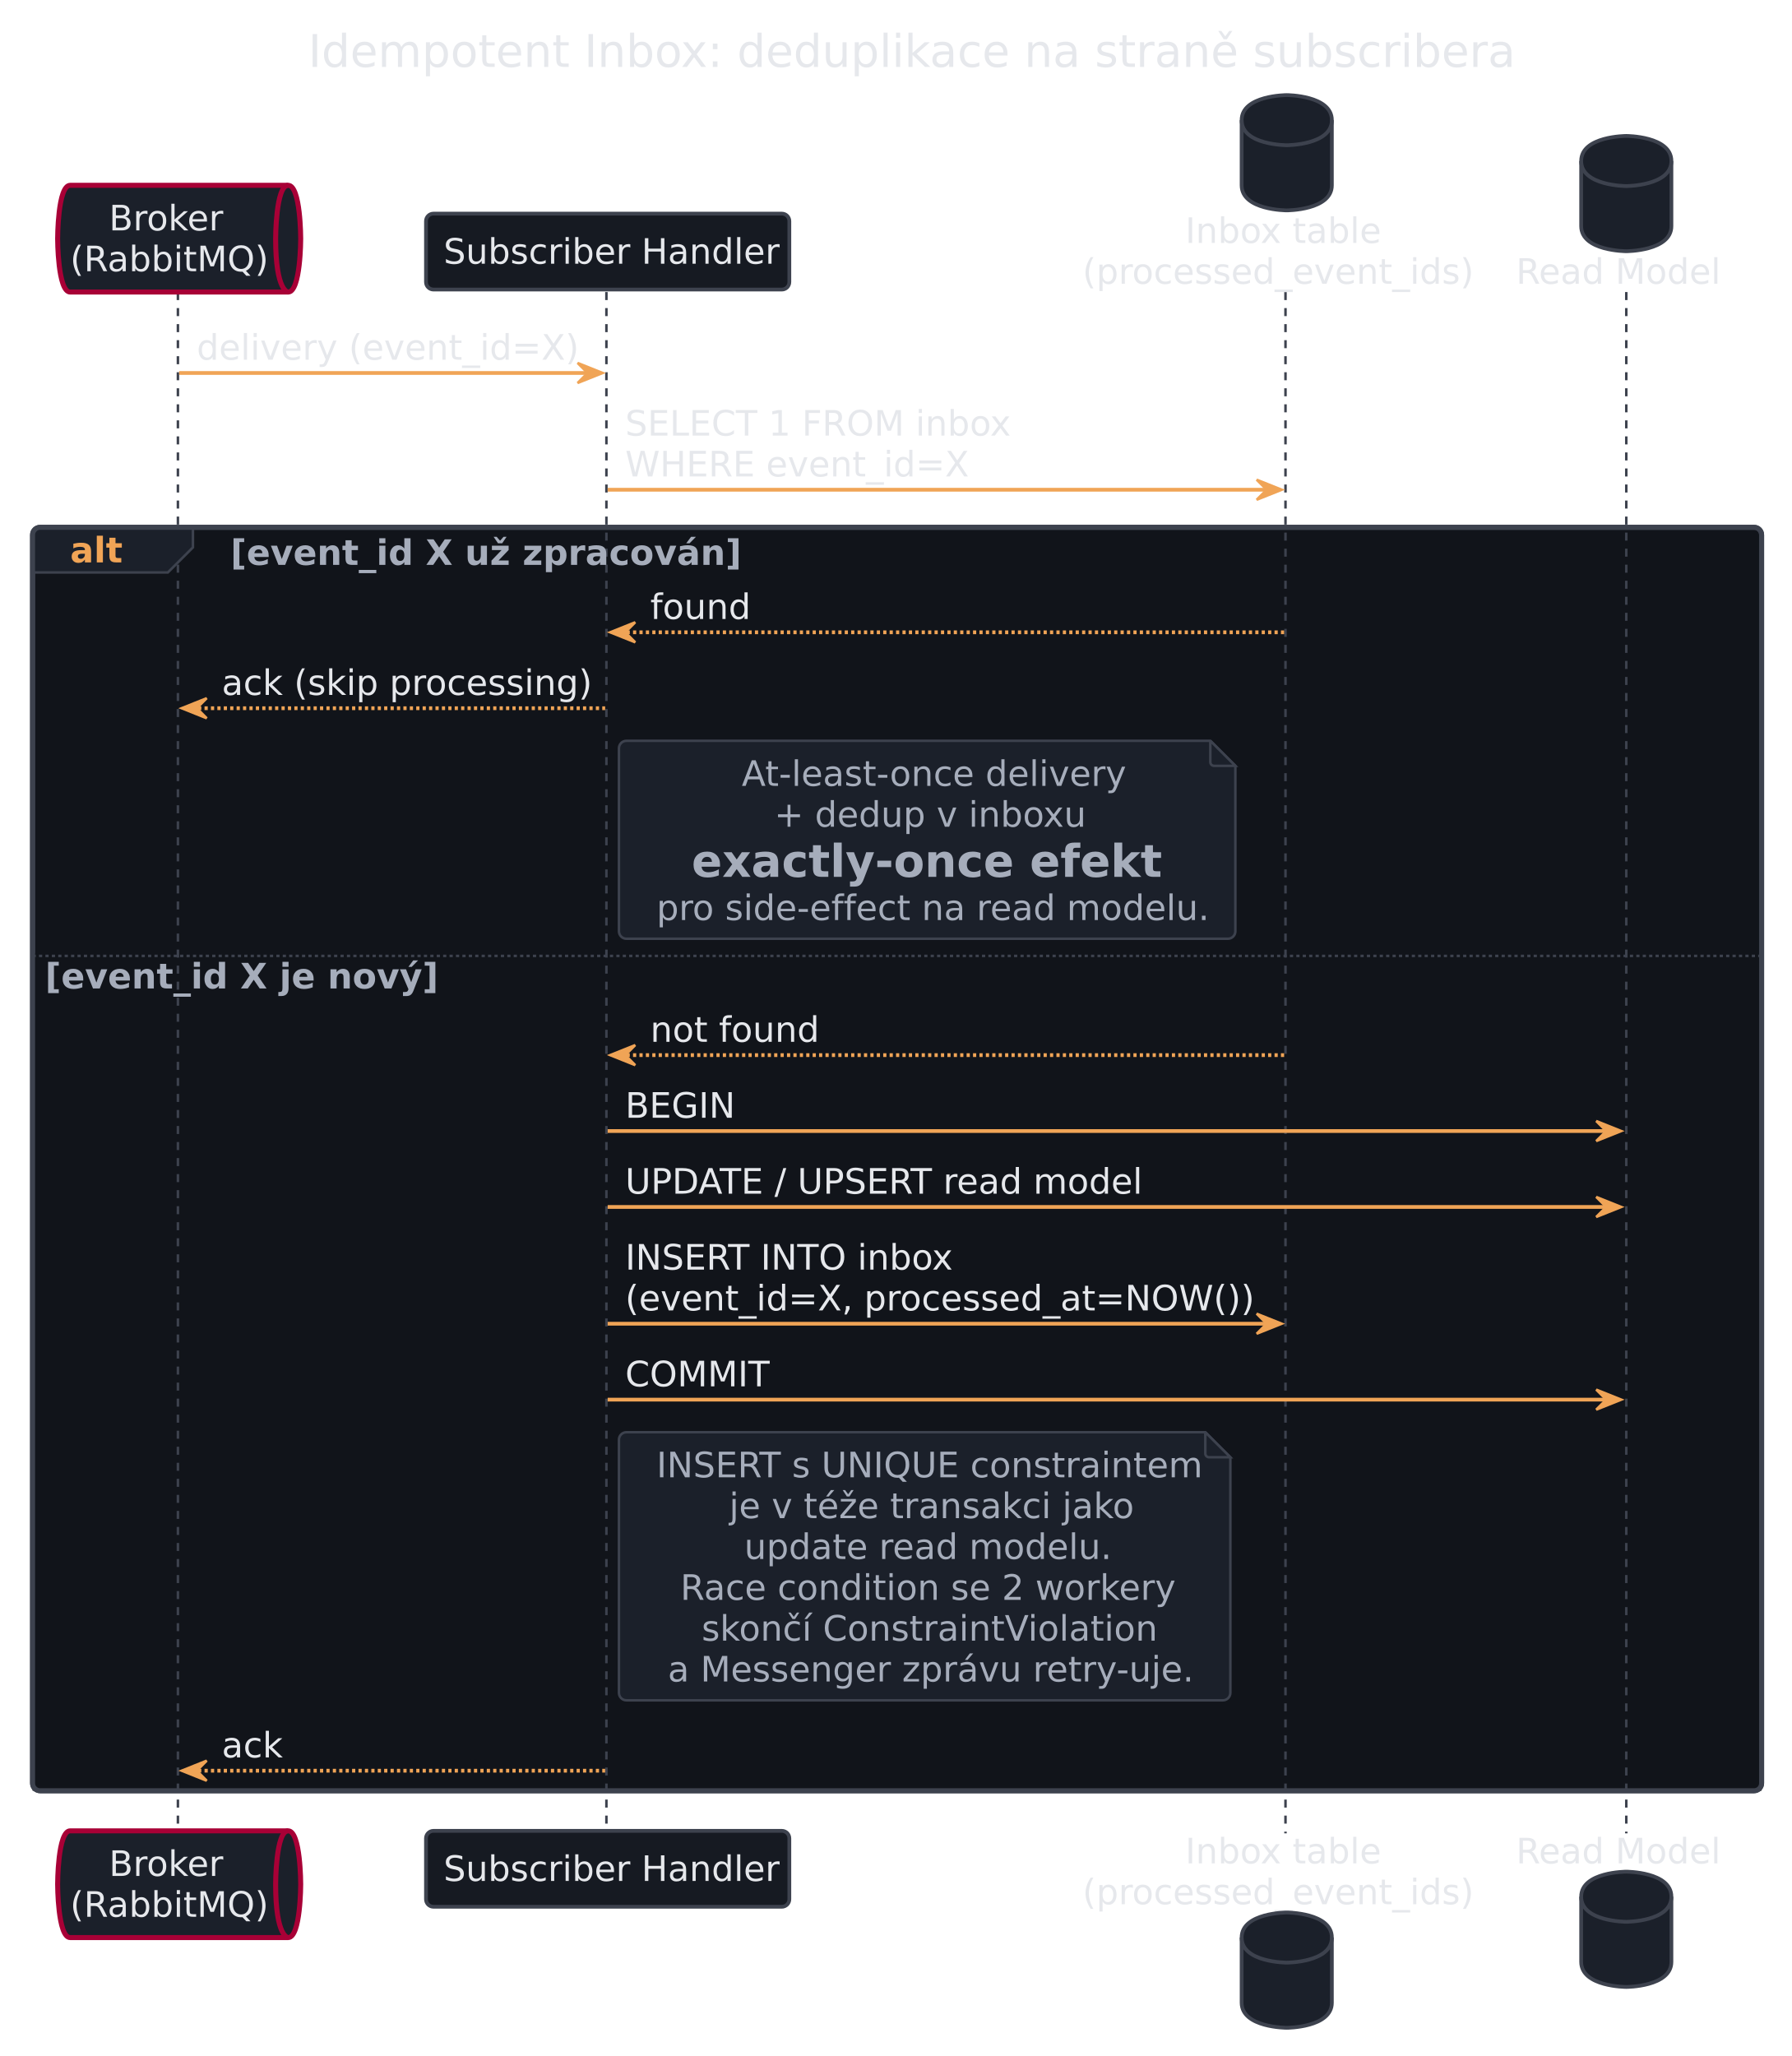
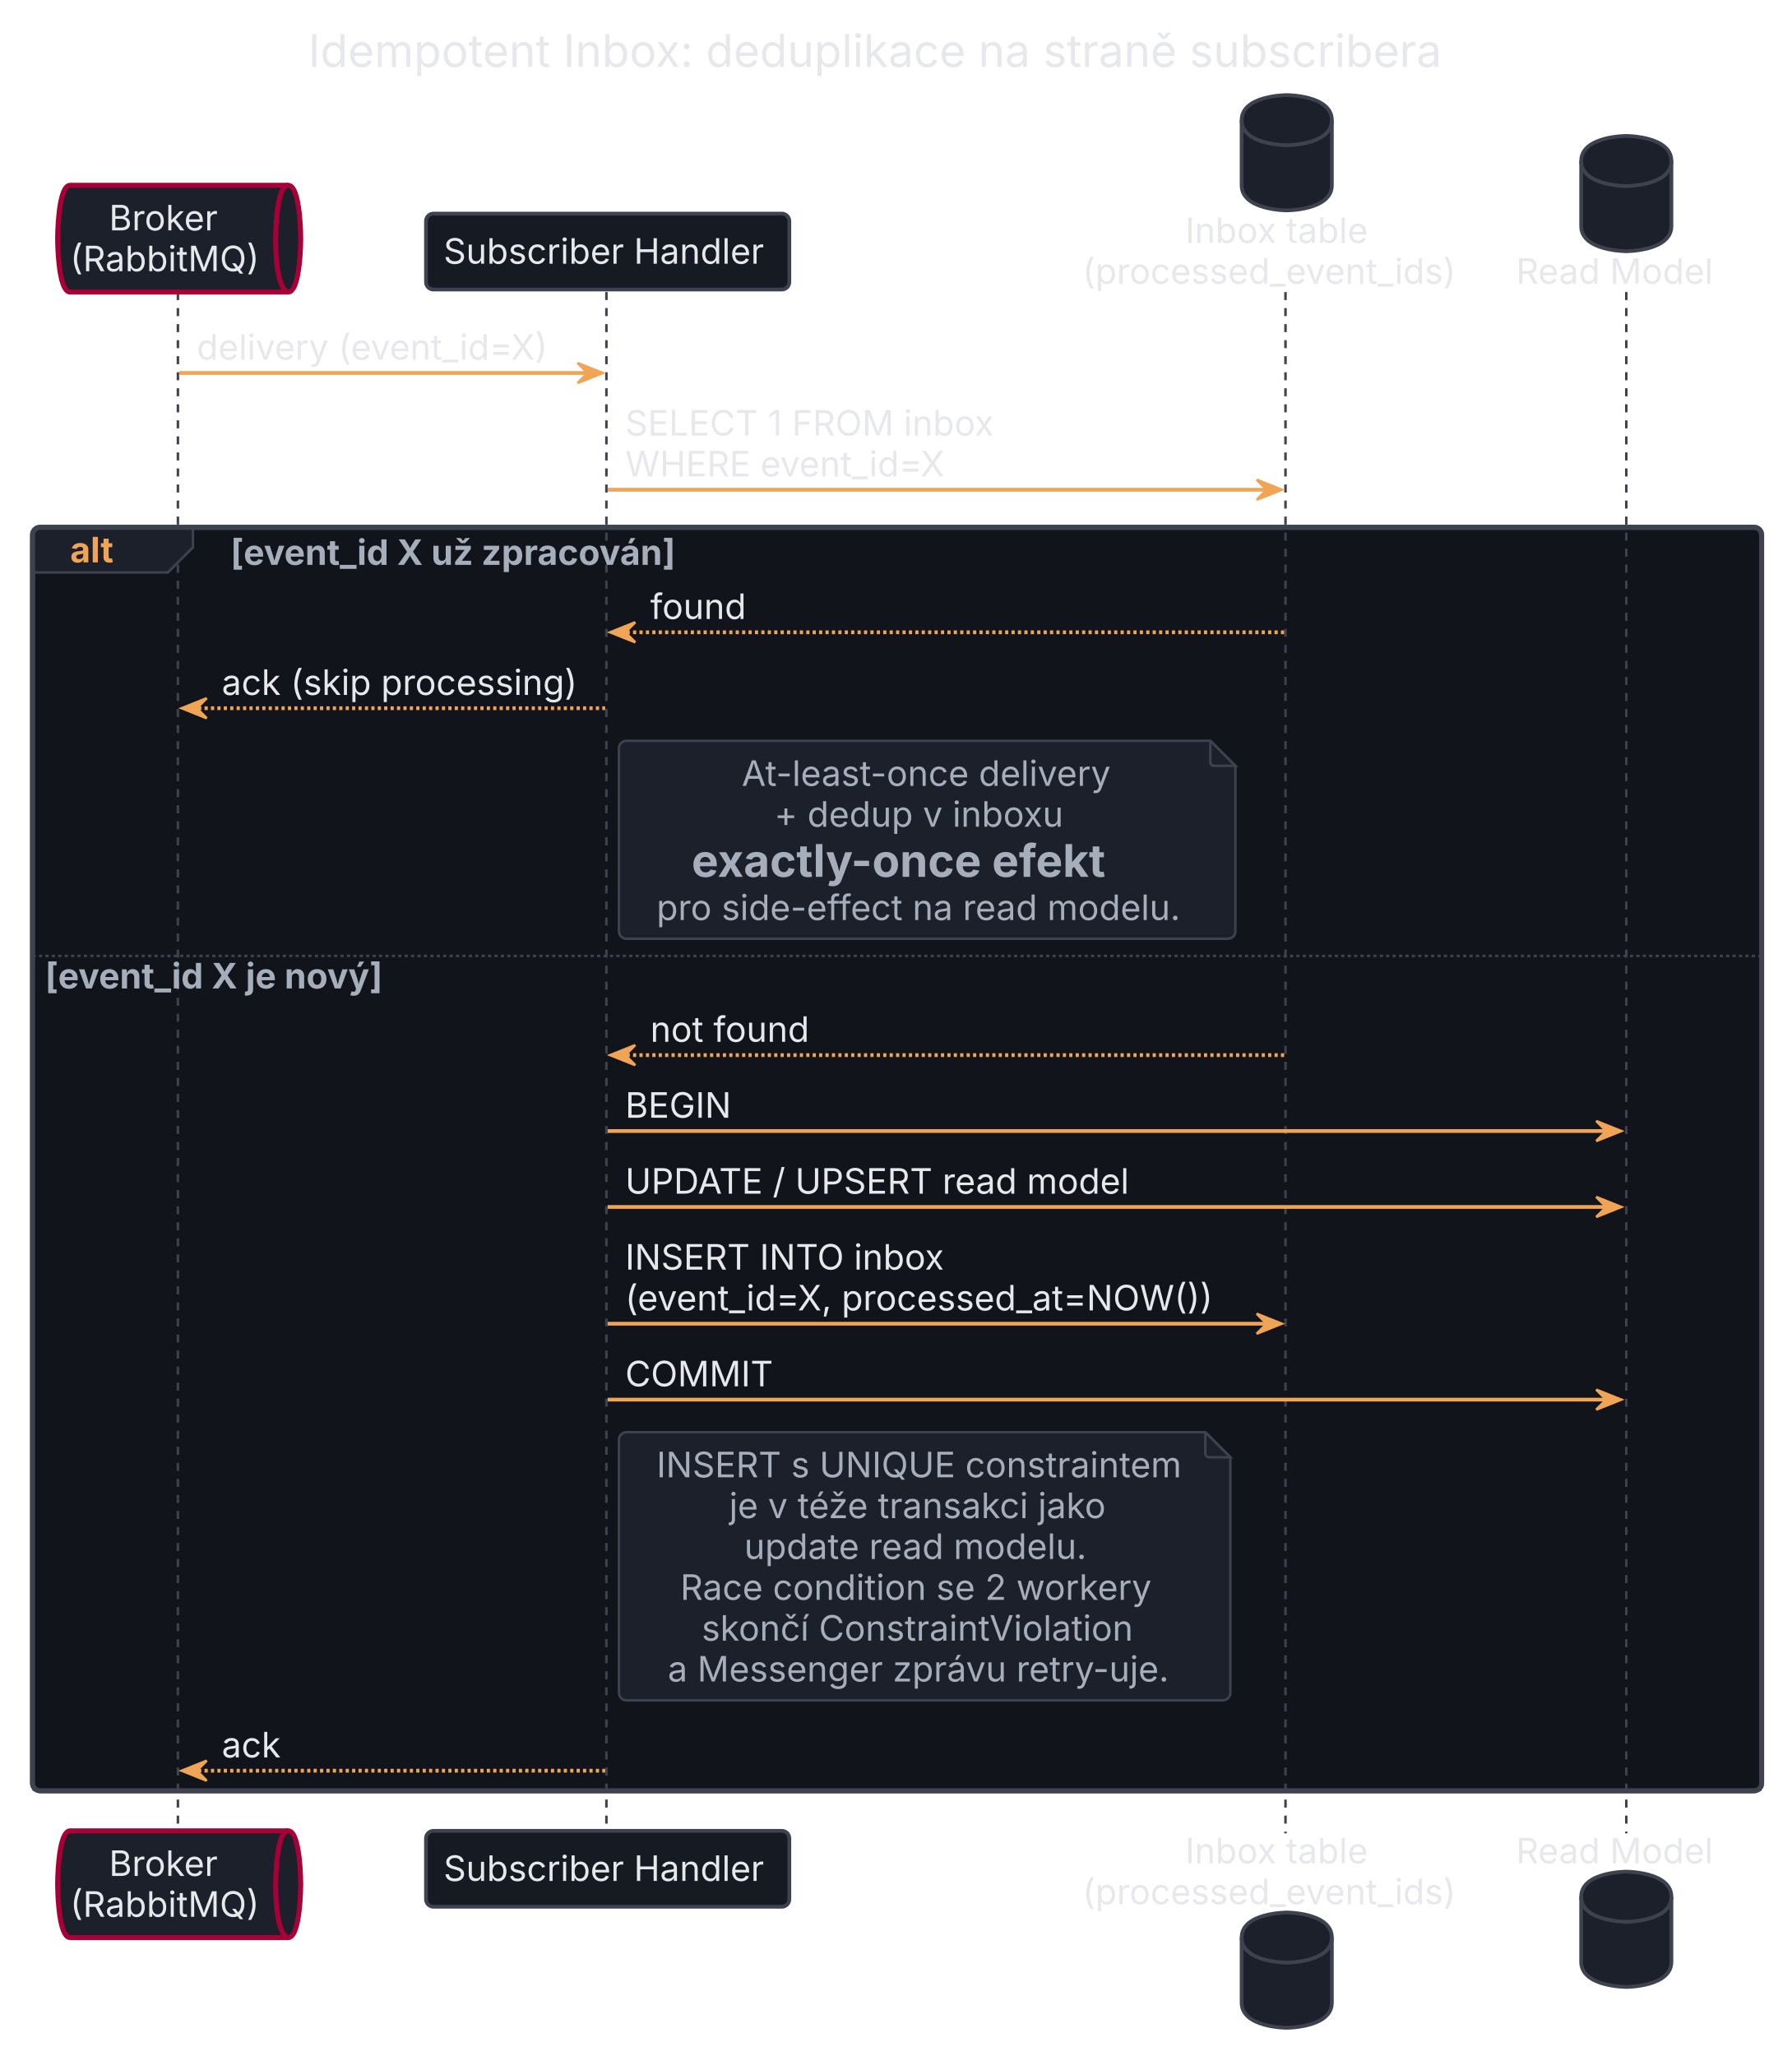
<svg xmlns="http://www.w3.org/2000/svg" contentScriptType="application/ecmascript" contentStyleType="text/css" height="1282.812px" preserveAspectRatio="none" style="width:1117px;height:1282px;background:#11141A;" version="1.1" viewBox="0 0 1117 1282" width="1117.188px" zoomAndPan="magnify">
  <defs />
  <g>
-     <text fill="#E6E8EC" font-family="DejaVu Sans" font-size="28.125" lengthAdjust="spacingAndGlyphs" textLength="734.375" x="192.188" y="41.731">Idempotent Inbox: deduplikace na straně subscribera</text>
+     <text fill="#E6E8EC" font-family="Inter, ui-sans-serif, system-ui, -apple-system, sans-serif" font-size="28.125" lengthAdjust="spacingAndGlyphs" textLength="734.375" x="192.188" y="41.731">Idempotent Inbox: deduplikace na straně subscribera</text>
    <rect fill="#11141A" height="787.793" rx="4.688" ry="4.688" style="stroke: #3D424E; stroke-width: 3.125;" width="1078.125" x="20.312" y="328.809" />
    <rect fill="#11141A" height="522.119" style="stroke: none; stroke-width: 1.562;" width="1078.125" x="20.312" y="594.482" />
    <line style="stroke: #3D424E; stroke-width: 1.562; stroke-dasharray: 5.0,5.0;" x1="110.938" x2="110.938" y1="182.105" y2="1143.164" />
    <line style="stroke: #3D424E; stroke-width: 1.562; stroke-dasharray: 5.0,5.0;" x1="378.125" x2="378.125" y1="182.105" y2="1143.164" />
    <line style="stroke: #3D424E; stroke-width: 1.562; stroke-dasharray: 5.0,5.0;" x1="801.562" x2="801.562" y1="182.105" y2="1143.164" />
    <line style="stroke: #3D424E; stroke-width: 1.562; stroke-dasharray: 5.0,5.0;" x1="1014.062" x2="1014.062" y1="182.105" y2="1143.164" />
    <path d="M43.75,115.552 L179.688,115.552 C187.5,115.552 187.5,148.828 187.5,148.828 C187.5,148.828 187.5,182.105 179.688,182.105 L43.75,182.105 C35.938,182.105 35.938,148.828 35.938,148.828 C35.938,148.828 35.938,115.552 43.75,115.552 " fill="#1B202A" style="stroke: #A80036; stroke-width: 3.125;" />
    <path d="M179.688,115.552 C171.875,115.552 171.875,148.828 171.875,148.828 C171.875,182.105 179.688,182.105 179.688,182.105 " fill="none" style="stroke: #A80036; stroke-width: 3.125;" />
-     <text fill="#E6E8EC" font-family="DejaVu Sans" font-size="21.875" lengthAdjust="spacingAndGlyphs" textLength="71.875" x="67.969" y="143.669">Broker</text>
-     <text fill="#E6E8EC" font-family="DejaVu Sans" font-size="21.875" lengthAdjust="spacingAndGlyphs" textLength="120.312" x="43.75" y="169.133">(RabbitMQ)</text>
+     <text fill="#E6E8EC" font-family="Inter, ui-sans-serif, system-ui, -apple-system, sans-serif" font-size="21.875" lengthAdjust="spacingAndGlyphs" textLength="71.875" x="67.969" y="143.669">Broker</text>
+     <text fill="#E6E8EC" font-family="Inter, ui-sans-serif, system-ui, -apple-system, sans-serif" font-size="21.875" lengthAdjust="spacingAndGlyphs" textLength="120.312" x="43.75" y="169.133">(RabbitMQ)</text>
    <path d="M43.75,1141.602 L179.688,1141.602 C187.5,1141.602 187.5,1174.878 187.5,1174.878 C187.5,1174.878 187.5,1208.154 179.688,1208.154 L43.75,1208.154 C35.938,1208.154 35.938,1174.878 35.938,1174.878 C35.938,1174.878 35.938,1141.602 43.75,1141.602 " fill="#1B202A" style="stroke: #A80036; stroke-width: 3.125;" />
    <path d="M179.688,1141.602 C171.875,1141.602 171.875,1174.878 171.875,1174.878 C171.875,1208.154 179.688,1208.154 179.688,1208.154 " fill="none" style="stroke: #A80036; stroke-width: 3.125;" />
-     <text fill="#E6E8EC" font-family="DejaVu Sans" font-size="21.875" lengthAdjust="spacingAndGlyphs" textLength="71.875" x="67.969" y="1169.719">Broker</text>
-     <text fill="#E6E8EC" font-family="DejaVu Sans" font-size="21.875" lengthAdjust="spacingAndGlyphs" textLength="120.312" x="43.75" y="1195.183">(RabbitMQ)</text>
+     <text fill="#E6E8EC" font-family="Inter, ui-sans-serif, system-ui, -apple-system, sans-serif" font-size="21.875" lengthAdjust="spacingAndGlyphs" textLength="71.875" x="67.969" y="1169.719">Broker</text>
+     <text fill="#E6E8EC" font-family="Inter, ui-sans-serif, system-ui, -apple-system, sans-serif" font-size="21.875" lengthAdjust="spacingAndGlyphs" textLength="120.312" x="43.75" y="1195.183">(RabbitMQ)</text>
    <rect fill="#161A22" height="47.339" rx="4.688" ry="4.688" style="stroke: #3D424E; stroke-width: 2.344;" width="226.562" x="265.625" y="133.203" />
-     <text fill="#E6E8EC" font-family="DejaVu Sans" font-size="21.875" lengthAdjust="spacingAndGlyphs" textLength="204.688" x="276.562" y="164.446">Subscriber Handler</text>
+     <text fill="#E6E8EC" font-family="Inter, ui-sans-serif, system-ui, -apple-system, sans-serif" font-size="21.875" lengthAdjust="spacingAndGlyphs" textLength="204.688" x="276.562" y="164.446">Subscriber Handler</text>
    <rect fill="#161A22" height="47.339" rx="4.688" ry="4.688" style="stroke: #3D424E; stroke-width: 2.344;" width="226.562" x="265.625" y="1141.602" />
-     <text fill="#E6E8EC" font-family="DejaVu Sans" font-size="21.875" lengthAdjust="spacingAndGlyphs" textLength="204.688" x="276.562" y="1172.844">Subscriber Handler</text>
-     <text fill="#E6E8EC" font-family="DejaVu Sans" font-size="21.875" lengthAdjust="spacingAndGlyphs" textLength="117.188" x="739.062" y="151.482">Inbox table</text>
-     <text fill="#E6E8EC" font-family="DejaVu Sans" font-size="21.875" lengthAdjust="spacingAndGlyphs" textLength="245.312" x="675" y="176.946">(processed_event_ids)</text>
+     <text fill="#E6E8EC" font-family="Inter, ui-sans-serif, system-ui, -apple-system, sans-serif" font-size="21.875" lengthAdjust="spacingAndGlyphs" textLength="204.688" x="276.562" y="1172.844">Subscriber Handler</text>
+     <text fill="#E6E8EC" font-family="Inter, ui-sans-serif, system-ui, -apple-system, sans-serif" font-size="21.875" lengthAdjust="spacingAndGlyphs" textLength="117.188" x="739.062" y="151.482">Inbox table</text>
+     <text fill="#E6E8EC" font-family="Inter, ui-sans-serif, system-ui, -apple-system, sans-serif" font-size="21.875" lengthAdjust="spacingAndGlyphs" textLength="245.312" x="675" y="176.946">(processed_event_ids)</text>
    <path d="M774.219,74.927 C774.219,59.302 802.344,59.302 802.344,59.302 C802.344,59.302 830.469,59.302 830.469,74.927 L830.469,115.552 C830.469,131.177 802.344,131.177 802.344,131.177 C802.344,131.177 774.219,131.177 774.219,115.552 L774.219,74.927 " fill="#1B202A" style="stroke: #3D424E; stroke-width: 2.344;" />
    <path d="M774.219,74.927 C774.219,90.552 802.344,90.552 802.344,90.552 C802.344,90.552 830.469,90.552 830.469,74.927 " fill="none" style="stroke: #3D424E; stroke-width: 2.344;" />
-     <text fill="#E6E8EC" font-family="DejaVu Sans" font-size="21.875" lengthAdjust="spacingAndGlyphs" textLength="117.188" x="739.062" y="1161.906">Inbox table</text>
-     <text fill="#E6E8EC" font-family="DejaVu Sans" font-size="21.875" lengthAdjust="spacingAndGlyphs" textLength="245.312" x="675" y="1187.37">(processed_event_ids)</text>
+     <text fill="#E6E8EC" font-family="Inter, ui-sans-serif, system-ui, -apple-system, sans-serif" font-size="21.875" lengthAdjust="spacingAndGlyphs" textLength="117.188" x="739.062" y="1161.906">Inbox table</text>
+     <text fill="#E6E8EC" font-family="Inter, ui-sans-serif, system-ui, -apple-system, sans-serif" font-size="21.875" lengthAdjust="spacingAndGlyphs" textLength="245.312" x="675" y="1187.37">(processed_event_ids)</text>
    <path d="M774.219,1208.154 C774.219,1192.529 802.344,1192.529 802.344,1192.529 C802.344,1192.529 830.469,1192.529 830.469,1208.154 L830.469,1248.779 C830.469,1264.404 802.344,1264.404 802.344,1264.404 C802.344,1264.404 774.219,1264.404 774.219,1248.779 L774.219,1208.154 " fill="#1B202A" style="stroke: #3D424E; stroke-width: 2.344;" />
    <path d="M774.219,1208.154 C774.219,1223.779 802.344,1223.779 802.344,1223.779 C802.344,1223.779 830.469,1223.779 830.469,1208.154 " fill="none" style="stroke: #3D424E; stroke-width: 2.344;" />
-     <text fill="#E6E8EC" font-family="DejaVu Sans" font-size="21.875" lengthAdjust="spacingAndGlyphs" textLength="128.125" x="945.312" y="176.946">Read Model</text>
+     <text fill="#E6E8EC" font-family="Inter, ui-sans-serif, system-ui, -apple-system, sans-serif" font-size="21.875" lengthAdjust="spacingAndGlyphs" textLength="128.125" x="945.312" y="176.946">Read Model</text>
    <path d="M985.938,100.391 C985.938,84.766 1014.062,84.766 1014.062,84.766 C1014.062,84.766 1042.188,84.766 1042.188,100.391 L1042.188,141.016 C1042.188,156.641 1014.062,156.641 1014.062,156.641 C1014.062,156.641 985.938,156.641 985.938,141.016 L985.938,100.391 " fill="#1B202A" style="stroke: #3D424E; stroke-width: 2.344;" />
    <path d="M985.938,100.391 C985.938,116.016 1014.062,116.016 1014.062,116.016 C1014.062,116.016 1042.188,116.016 1042.188,100.391 " fill="none" style="stroke: #3D424E; stroke-width: 2.344;" />
-     <text fill="#E6E8EC" font-family="DejaVu Sans" font-size="21.875" lengthAdjust="spacingAndGlyphs" textLength="128.125" x="945.312" y="1161.906">Read Model</text>
+     <text fill="#E6E8EC" font-family="Inter, ui-sans-serif, system-ui, -apple-system, sans-serif" font-size="21.875" lengthAdjust="spacingAndGlyphs" textLength="128.125" x="945.312" y="1161.906">Read Model</text>
    <path d="M985.938,1182.69 C985.938,1167.065 1014.062,1167.065 1014.062,1167.065 C1014.062,1167.065 1042.188,1167.065 1042.188,1182.69 L1042.188,1223.315 C1042.188,1238.94 1014.062,1238.94 1014.062,1238.94 C1014.062,1238.94 985.938,1238.94 985.938,1223.315 L985.938,1182.69 " fill="#1B202A" style="stroke: #3D424E; stroke-width: 2.344;" />
    <path d="M985.938,1182.69 C985.938,1198.315 1014.062,1198.315 1014.062,1198.315 C1014.062,1198.315 1042.188,1198.315 1042.188,1182.69 " fill="none" style="stroke: #3D424E; stroke-width: 2.344;" />
    <polygon fill="#F0A456" points="360.156,226.318,375.781,232.568,360.156,238.818,366.406,232.568" style="stroke: #F0A456; stroke-width: 1.562;" />
    <line style="stroke: #F0A456; stroke-width: 2.344;" x1="111.719" x2="369.531" y1="232.568" y2="232.568" />
-     <text fill="#E6E8EC" font-family="DejaVu Sans" font-size="21.875" lengthAdjust="spacingAndGlyphs" textLength="226.562" x="122.656" y="224.284">delivery (event_id=X)</text>
+     <text fill="#E6E8EC" font-family="Inter, ui-sans-serif, system-ui, -apple-system, sans-serif" font-size="21.875" lengthAdjust="spacingAndGlyphs" textLength="226.562" x="122.656" y="224.284">delivery (event_id=X)</text>
    <polygon fill="#F0A456" points="783.594,299.121,799.219,305.371,783.594,311.621,789.844,305.371" style="stroke: #F0A456; stroke-width: 1.562;" />
    <line style="stroke: #F0A456; stroke-width: 2.344;" x1="378.906" x2="792.969" y1="305.371" y2="305.371" />
-     <text fill="#E6E8EC" font-family="DejaVu Sans" font-size="21.875" lengthAdjust="spacingAndGlyphs" textLength="237.5" x="389.844" y="271.623">SELECT 1 FROM inbox</text>
-     <text fill="#E6E8EC" font-family="DejaVu Sans" font-size="21.875" lengthAdjust="spacingAndGlyphs" textLength="209.375" x="389.844" y="297.087">WHERE event_id=X</text>
+     <text fill="#E6E8EC" font-family="Inter, ui-sans-serif, system-ui, -apple-system, sans-serif" font-size="21.875" lengthAdjust="spacingAndGlyphs" textLength="237.5" x="389.844" y="271.623">SELECT 1 FROM inbox</text>
+     <text fill="#E6E8EC" font-family="Inter, ui-sans-serif, system-ui, -apple-system, sans-serif" font-size="21.875" lengthAdjust="spacingAndGlyphs" textLength="209.375" x="389.844" y="297.087">WHERE event_id=X</text>
    <path d="M25,328.809 L120.312,328.809 L120.312,341.309 L104.688,356.934 L20.312,356.934 L20.312,333.496 " fill="#1B202A" style="stroke: #3D424E; stroke-width: 1.562;" />
    <rect fill="none" height="787.793" rx="4.688" ry="4.688" style="stroke: #3D424E; stroke-width: 3.125;" width="1078.125" x="20.312" y="328.809" />
-     <text fill="#F0A456" font-family="DejaVu Sans" font-size="21.875" font-weight="bold" lengthAdjust="spacingAndGlyphs" textLength="29.688" x="43.75" y="350.676">alt</text>
-     <text fill="#A6ADBB" font-family="DejaVu Sans" font-size="21.875" font-weight="bold" lengthAdjust="spacingAndGlyphs" textLength="318.75" x="143.75" y="352.238">[event_id X už zpracován]</text>
+     <text fill="#F0A456" font-family="Inter, ui-sans-serif, system-ui, -apple-system, sans-serif" font-size="21.875" font-weight="bold" lengthAdjust="spacingAndGlyphs" textLength="29.688" x="43.75" y="350.676">alt</text>
+     <text fill="#A6ADBB" font-family="Inter, ui-sans-serif, system-ui, -apple-system, sans-serif" font-size="21.875" font-weight="bold" lengthAdjust="spacingAndGlyphs" textLength="318.75" x="143.75" y="352.238">[event_id X už zpracován]</text>
    <polygon fill="#F0A456" points="396.094,388.013,380.469,394.263,396.094,400.513,389.844,394.263" style="stroke: #F0A456; stroke-width: 1.562;" />
    <line style="stroke: #F0A456; stroke-width: 2.344; stroke-dasharray: 2.0,2.0;" x1="386.719" x2="800.781" y1="394.263" y2="394.263" />
-     <text fill="#E6E8EC" font-family="DejaVu Sans" font-size="21.875" lengthAdjust="spacingAndGlyphs" textLength="62.5" x="405.469" y="385.979">found</text>
+     <text fill="#E6E8EC" font-family="Inter, ui-sans-serif, system-ui, -apple-system, sans-serif" font-size="21.875" lengthAdjust="spacingAndGlyphs" textLength="62.5" x="405.469" y="385.979">found</text>
    <polygon fill="#F0A456" points="128.906,435.352,113.281,441.602,128.906,447.852,122.656,441.602" style="stroke: #F0A456; stroke-width: 1.562;" />
    <line style="stroke: #F0A456; stroke-width: 2.344; stroke-dasharray: 2.0,2.0;" x1="119.531" x2="377.344" y1="441.602" y2="441.602" />
-     <text fill="#E6E8EC" font-family="DejaVu Sans" font-size="21.875" lengthAdjust="spacingAndGlyphs" textLength="229.688" x="138.281" y="433.318">ack (skip processing)</text>
+     <text fill="#E6E8EC" font-family="Inter, ui-sans-serif, system-ui, -apple-system, sans-serif" font-size="21.875" lengthAdjust="spacingAndGlyphs" textLength="229.688" x="138.281" y="433.318">ack (skip processing)</text>
    <path d="M385.938,466.602 L385.938,580.664 A4.688,4.688 0 0 0 390.625,585.352 L765.625,585.352 A4.688,4.688 0 0 0 770.312,580.664 L770.312,477.539 L754.688,461.914 L390.625,461.914 A4.688,4.688 0 0 0 385.938,466.602 " fill="#1B202A" style="stroke: #3D424E; stroke-width: 1.562;" />
    <path d="M754.688,461.914 L754.688,475.195 A2.344,2.344 0 0 0 757.031,477.539 L770.312,477.539 L754.688,461.914 " fill="#1B202A" style="stroke: #3D424E; stroke-width: 1.562;" />
-     <text fill="#A6ADBB" font-family="DejaVu Sans" font-size="21.875" lengthAdjust="spacingAndGlyphs" textLength="231.25" x="462.5" y="490.031">At-least-once delivery</text>
-     <text fill="#A6ADBB" font-family="DejaVu Sans" font-size="21.875" lengthAdjust="spacingAndGlyphs" textLength="190.625" x="482.812" y="515.495">+ dedup v inboxu</text>
-     <text fill="#A6ADBB" font-family="DejaVu Sans" font-size="28.125" font-weight="bold" lengthAdjust="spacingAndGlyphs" textLength="293.75" x="431.25" y="546.761">exactly-once efekt</text>
-     <text fill="#A6ADBB" font-family="DejaVu Sans" font-size="21.875" lengthAdjust="spacingAndGlyphs" textLength="337.5" x="409.375" y="573.698">pro side-effect na read modelu.</text>
+     <text fill="#A6ADBB" font-family="Inter, ui-sans-serif, system-ui, -apple-system, sans-serif" font-size="21.875" lengthAdjust="spacingAndGlyphs" textLength="231.25" x="462.5" y="490.031">At-least-once delivery</text>
+     <text fill="#A6ADBB" font-family="Inter, ui-sans-serif, system-ui, -apple-system, sans-serif" font-size="21.875" lengthAdjust="spacingAndGlyphs" textLength="190.625" x="482.812" y="515.495">+ dedup v inboxu</text>
+     <text fill="#A6ADBB" font-family="Inter, ui-sans-serif, system-ui, -apple-system, sans-serif" font-size="28.125" font-weight="bold" lengthAdjust="spacingAndGlyphs" textLength="293.75" x="431.25" y="546.761">exactly-once efekt</text>
+     <text fill="#A6ADBB" font-family="Inter, ui-sans-serif, system-ui, -apple-system, sans-serif" font-size="21.875" lengthAdjust="spacingAndGlyphs" textLength="337.5" x="409.375" y="573.698">pro side-effect na read modelu.</text>
    <line style="stroke: #3D424E; stroke-width: 1.562; stroke-dasharray: 2.0,2.0;" x1="20.312" x2="1098.438" y1="596.045" y2="596.045" />
-     <text fill="#A6ADBB" font-family="DejaVu Sans" font-size="21.875" font-weight="bold" lengthAdjust="spacingAndGlyphs" textLength="242.188" x="28.125" y="616.35">[event_id X je nový]</text>
+     <text fill="#A6ADBB" font-family="Inter, ui-sans-serif, system-ui, -apple-system, sans-serif" font-size="21.875" font-weight="bold" lengthAdjust="spacingAndGlyphs" textLength="242.188" x="28.125" y="616.35">[event_id X je nový]</text>
    <polygon fill="#F0A456" points="396.094,651.66,380.469,657.91,396.094,664.16,389.844,657.91" style="stroke: #F0A456; stroke-width: 1.562;" />
    <line style="stroke: #F0A456; stroke-width: 2.344; stroke-dasharray: 2.0,2.0;" x1="386.719" x2="800.781" y1="657.91" y2="657.91" />
-     <text fill="#E6E8EC" font-family="DejaVu Sans" font-size="21.875" lengthAdjust="spacingAndGlyphs" textLength="104.688" x="405.469" y="649.626">not found</text>
+     <text fill="#E6E8EC" font-family="Inter, ui-sans-serif, system-ui, -apple-system, sans-serif" font-size="21.875" lengthAdjust="spacingAndGlyphs" textLength="104.688" x="405.469" y="649.626">not found</text>
    <polygon fill="#F0A456" points="995.312,698.999,1010.938,705.249,995.312,711.499,1001.562,705.249" style="stroke: #F0A456; stroke-width: 1.562;" />
    <line style="stroke: #F0A456; stroke-width: 2.344;" x1="378.906" x2="1004.688" y1="705.249" y2="705.249" />
-     <text fill="#E6E8EC" font-family="DejaVu Sans" font-size="21.875" lengthAdjust="spacingAndGlyphs" textLength="67.188" x="389.844" y="696.965">BEGIN</text>
+     <text fill="#E6E8EC" font-family="Inter, ui-sans-serif, system-ui, -apple-system, sans-serif" font-size="21.875" lengthAdjust="spacingAndGlyphs" textLength="67.188" x="389.844" y="696.965">BEGIN</text>
    <polygon fill="#F0A456" points="995.312,746.338,1010.938,752.588,995.312,758.838,1001.562,752.588" style="stroke: #F0A456; stroke-width: 1.562;" />
    <line style="stroke: #F0A456; stroke-width: 2.344;" x1="378.906" x2="1004.688" y1="752.588" y2="752.588" />
-     <text fill="#E6E8EC" font-family="DejaVu Sans" font-size="21.875" lengthAdjust="spacingAndGlyphs" textLength="325" x="389.844" y="744.304">UPDATE / UPSERT read model</text>
+     <text fill="#E6E8EC" font-family="Inter, ui-sans-serif, system-ui, -apple-system, sans-serif" font-size="21.875" lengthAdjust="spacingAndGlyphs" textLength="325" x="389.844" y="744.304">UPDATE / UPSERT read model</text>
    <polygon fill="#F0A456" points="783.594,819.141,799.219,825.391,783.594,831.641,789.844,825.391" style="stroke: #F0A456; stroke-width: 1.562;" />
    <line style="stroke: #F0A456; stroke-width: 2.344;" x1="378.906" x2="792.969" y1="825.391" y2="825.391" />
-     <text fill="#E6E8EC" font-family="DejaVu Sans" font-size="21.875" lengthAdjust="spacingAndGlyphs" textLength="200" x="389.844" y="791.643">INSERT INTO inbox</text>
-     <text fill="#E6E8EC" font-family="DejaVu Sans" font-size="21.875" lengthAdjust="spacingAndGlyphs" textLength="385.938" x="389.844" y="817.107">(event_id=X, processed_at=NOW())</text>
+     <text fill="#E6E8EC" font-family="Inter, ui-sans-serif, system-ui, -apple-system, sans-serif" font-size="21.875" lengthAdjust="spacingAndGlyphs" textLength="200" x="389.844" y="791.643">INSERT INTO inbox</text>
+     <text fill="#E6E8EC" font-family="Inter, ui-sans-serif, system-ui, -apple-system, sans-serif" font-size="21.875" lengthAdjust="spacingAndGlyphs" textLength="385.938" x="389.844" y="817.107">(event_id=X, processed_at=NOW())</text>
    <polygon fill="#F0A456" points="995.312,866.48,1010.938,872.73,995.312,878.98,1001.562,872.73" style="stroke: #F0A456; stroke-width: 1.562;" />
    <line style="stroke: #F0A456; stroke-width: 2.344;" x1="378.906" x2="1004.688" y1="872.73" y2="872.73" />
-     <text fill="#E6E8EC" font-family="DejaVu Sans" font-size="21.875" lengthAdjust="spacingAndGlyphs" textLength="89.062" x="389.844" y="864.446">COMMIT</text>
+     <text fill="#E6E8EC" font-family="Inter, ui-sans-serif, system-ui, -apple-system, sans-serif" font-size="21.875" lengthAdjust="spacingAndGlyphs" textLength="89.062" x="389.844" y="864.446">COMMIT</text>
    <path d="M385.938,897.73 L385.938,1055.542 A4.688,4.688 0 0 0 390.625,1060.229 L762.5,1060.229 A4.688,4.688 0 0 0 767.188,1055.542 L767.188,908.667 L751.562,893.042 L390.625,893.042 A4.688,4.688 0 0 0 385.938,897.73 " fill="#1B202A" style="stroke: #3D424E; stroke-width: 1.562;" />
    <path d="M751.562,893.042 L751.562,906.323 A2.344,2.344 0 0 0 753.906,908.667 L767.188,908.667 L751.562,893.042 " fill="#1B202A" style="stroke: #3D424E; stroke-width: 1.562;" />
-     <text fill="#A6ADBB" font-family="DejaVu Sans" font-size="21.875" lengthAdjust="spacingAndGlyphs" textLength="334.375" x="409.375" y="921.159">INSERT s UNIQUE constraintem</text>
-     <text fill="#A6ADBB" font-family="DejaVu Sans" font-size="21.875" lengthAdjust="spacingAndGlyphs" textLength="243.75" x="454.688" y="946.623">je v téže transakci jako</text>
-     <text fill="#A6ADBB" font-family="DejaVu Sans" font-size="21.875" lengthAdjust="spacingAndGlyphs" textLength="225" x="464.062" y="972.087">update read modelu.</text>
-     <text fill="#A6ADBB" font-family="DejaVu Sans" font-size="21.875" lengthAdjust="spacingAndGlyphs" textLength="304.688" x="424.219" y="997.551">Race condition se 2 workery</text>
-     <text fill="#A6ADBB" font-family="DejaVu Sans" font-size="21.875" lengthAdjust="spacingAndGlyphs" textLength="278.125" x="437.5" y="1023.015">skončí ConstraintViolation</text>
-     <text fill="#A6ADBB" font-family="DejaVu Sans" font-size="21.875" lengthAdjust="spacingAndGlyphs" textLength="320.312" x="416.406" y="1048.479">a Messenger zprávu retry-uje.</text>
+     <text fill="#A6ADBB" font-family="Inter, ui-sans-serif, system-ui, -apple-system, sans-serif" font-size="21.875" lengthAdjust="spacingAndGlyphs" textLength="334.375" x="409.375" y="921.159">INSERT s UNIQUE constraintem</text>
+     <text fill="#A6ADBB" font-family="Inter, ui-sans-serif, system-ui, -apple-system, sans-serif" font-size="21.875" lengthAdjust="spacingAndGlyphs" textLength="243.75" x="454.688" y="946.623">je v téže transakci jako</text>
+     <text fill="#A6ADBB" font-family="Inter, ui-sans-serif, system-ui, -apple-system, sans-serif" font-size="21.875" lengthAdjust="spacingAndGlyphs" textLength="225" x="464.062" y="972.087">update read modelu.</text>
+     <text fill="#A6ADBB" font-family="Inter, ui-sans-serif, system-ui, -apple-system, sans-serif" font-size="21.875" lengthAdjust="spacingAndGlyphs" textLength="304.688" x="424.219" y="997.551">Race condition se 2 workery</text>
+     <text fill="#A6ADBB" font-family="Inter, ui-sans-serif, system-ui, -apple-system, sans-serif" font-size="21.875" lengthAdjust="spacingAndGlyphs" textLength="278.125" x="437.5" y="1023.015">skončí ConstraintViolation</text>
+     <text fill="#A6ADBB" font-family="Inter, ui-sans-serif, system-ui, -apple-system, sans-serif" font-size="21.875" lengthAdjust="spacingAndGlyphs" textLength="320.312" x="416.406" y="1048.479">a Messenger zprávu retry-uje.</text>
    <polygon fill="#F0A456" points="128.906,1097.852,113.281,1104.102,128.906,1110.352,122.656,1104.102" style="stroke: #F0A456; stroke-width: 1.562;" />
    <line style="stroke: #F0A456; stroke-width: 2.344; stroke-dasharray: 2.0,2.0;" x1="119.531" x2="377.344" y1="1104.102" y2="1104.102" />
-     <text fill="#E6E8EC" font-family="DejaVu Sans" font-size="21.875" lengthAdjust="spacingAndGlyphs" textLength="37.5" x="138.281" y="1095.818">ack</text>
+     <text fill="#E6E8EC" font-family="Inter, ui-sans-serif, system-ui, -apple-system, sans-serif" font-size="21.875" lengthAdjust="spacingAndGlyphs" textLength="37.5" x="138.281" y="1095.818">ack</text>
  </g>
</svg>
